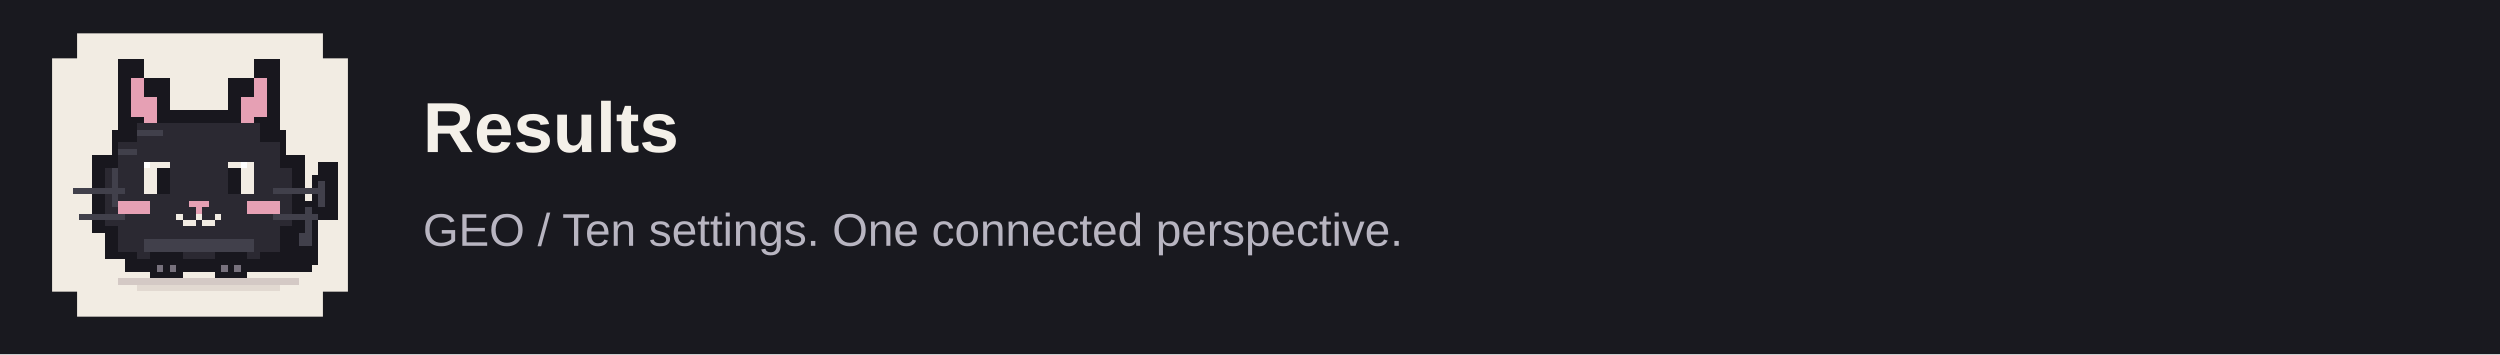
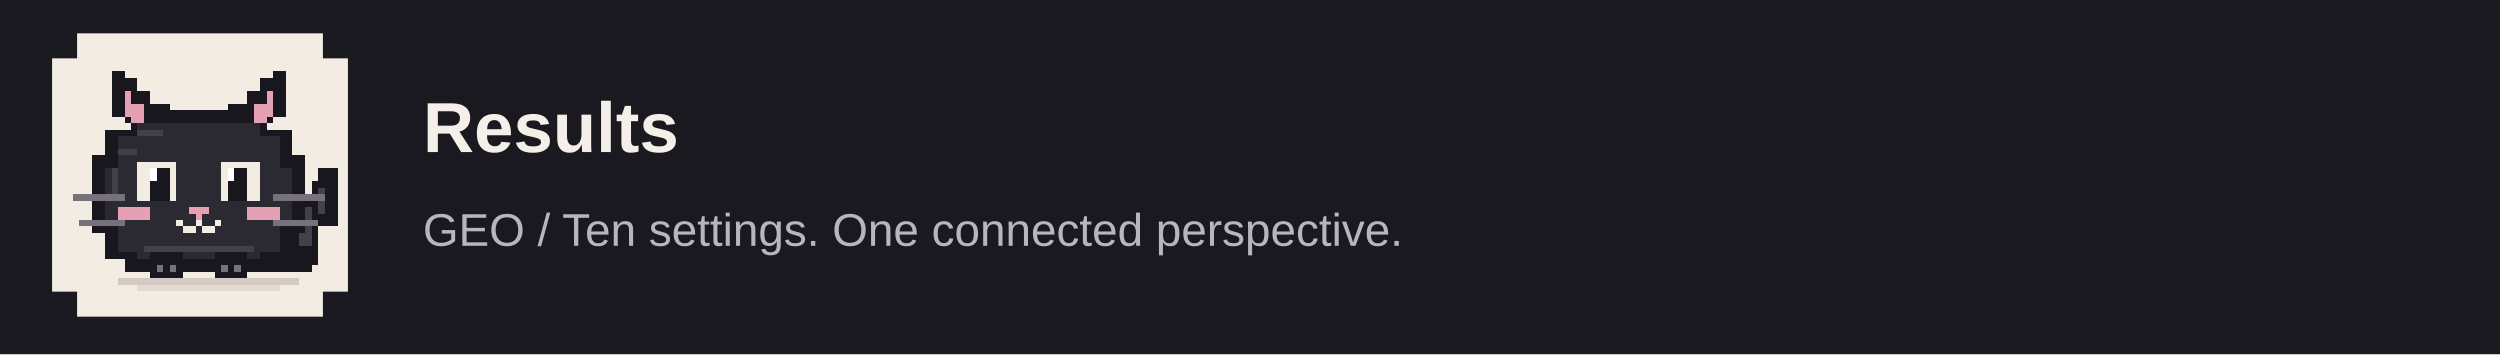
<svg xmlns="http://www.w3.org/2000/svg" width="1200" height="170" viewBox="0 0 1200 170" role="img">
  <rect x="0" y="0" width="1200" height="170" fill="#19191F" />
  <path d="M38 17H154V29H166V139H154V151H38V139H26V29H38Z" fill="#F2ECE3" stroke="#F2ECE3" stroke-width="2" />
  <g transform="translate(35 25) scale(3.1)" shape-rendering="crispEdges">
    <rect x="7" y="35" width="28" height="1" fill="#D4C9C5" />
    <rect x="10" y="36" width="22" height="1" fill="#E2D9D1" />
    <rect x="33" y="23" width="5" height="8" fill="#18171E" />
-     <rect x="37" y="19" width="4" height="7" fill="#18171E" />
-     <rect x="38" y="17" width="3" height="3" fill="#18171E" />
+     <rect x="37" y="20" width="4" height="7" fill="#18171E" />
+     <rect x="38" y="18" width="3" height="3" fill="#18171E" />
    <rect x="35" y="28" width="3" height="5" fill="#18171E" />
    <rect x="31" y="31" width="6" height="3" fill="#18171E" />
    <rect x="35" y="24" width="2" height="6" fill="#41404B" />
-     <rect x="38" y="20" width="1" height="4" fill="#41404B" />
-     <rect x="7" y="1" width="4" height="11" fill="#18171E" />
-     <rect x="11" y="4" width="4" height="8" fill="#18171E" />
-     <rect x="28" y="1" width="4" height="11" fill="#18171E" />
-     <rect x="24" y="4" width="4" height="8" fill="#18171E" />
+     <rect x="38" y="21" width="1" height="4" fill="#41404B" />
+     <rect x="6" y="3" width="2" height="7" fill="#18171E" />
+     <rect x="8" y="4" width="2" height="7" fill="#18171E" />
+     <rect x="10" y="6" width="2" height="6" fill="#18171E" />
+     <rect x="12" y="8" width="3" height="4" fill="#18171E" />
+     <rect x="31" y="3" width="2" height="7" fill="#18171E" />
+     <rect x="29" y="4" width="2" height="7" fill="#18171E" />
+     <rect x="27" y="6" width="2" height="6" fill="#18171E" />
+     <rect x="24" y="8" width="3" height="4" fill="#18171E" />
    <rect x="9" y="9" width="21" height="4" fill="#18171E" />
-     <rect x="6" y="12" width="27" height="4" fill="#18171E" />
+     <rect x="5" y="12" width="29" height="4" fill="#18171E" />
    <rect x="3" y="16" width="33" height="12" fill="#18171E" />
    <rect x="5" y="28" width="29" height="4" fill="#18171E" />
    <rect x="8" y="32" width="23" height="2" fill="#18171E" />
-     <rect x="9" y="4" width="2" height="6" fill="#E6A0B4" />
-     <rect x="11" y="7" width="2" height="4" fill="#E6A0B4" />
-     <rect x="28" y="4" width="2" height="6" fill="#E6A0B4" />
-     <rect x="26" y="7" width="2" height="4" fill="#E6A0B4" />
+     <rect x="8" y="6" width="1" height="4" fill="#E6A0B4" />
+     <rect x="9" y="8" width="2" height="3" fill="#E6A0B4" />
+     <rect x="30" y="6" width="1" height="4" fill="#E6A0B4" />
+     <rect x="28" y="8" width="2" height="3" fill="#E6A0B4" />
    <rect x="10" y="11" width="19" height="3" fill="#2B2932" />
-     <rect x="7" y="14" width="25" height="4" fill="#2B2932" />
+     <rect x="7" y="13" width="25" height="5" fill="#2B2932" />
    <rect x="5" y="18" width="29" height="9" fill="#2B2932" />
    <rect x="7" y="27" width="25" height="4" fill="#2B2932" />
    <rect x="10" y="31" width="19" height="1" fill="#2B2932" />
    <rect x="10" y="12" width="4" height="1" fill="#41404B" />
    <rect x="7" y="15" width="3" height="1" fill="#41404B" />
-     <rect x="6" y="18" width="1" height="6" fill="#41404B" />
-     <rect x="11" y="17" width="4" height="5" fill="#F2ECE3" />
-     <rect x="24" y="17" width="4" height="5" fill="#F2ECE3" />
-     <rect x="13" y="18" width="2" height="4" fill="#18171E" />
-     <rect x="24" y="18" width="2" height="4" fill="#18171E" />
-     <rect x="11" y="17" width="1" height="1" fill="#FFFFFF" />
-     <rect x="26" y="17" width="1" height="1" fill="#FFFFFF" />
-     <rect x="7" y="23" width="5" height="2" fill="#E6A0B4" />
-     <rect x="27" y="23" width="5" height="2" fill="#E6A0B4" />
-     <rect x="18" y="23" width="3" height="1" fill="#E6A0B4" />
-     <rect x="19" y="24" width="1" height="1" fill="#E6A0B4" />
-     <rect x="16" y="25" width="1" height="1" fill="#F2ECE3" />
-     <rect x="22" y="25" width="1" height="1" fill="#F2ECE3" />
-     <rect x="17" y="26" width="2" height="1" fill="#F2ECE3" />
-     <rect x="20" y="26" width="2" height="1" fill="#F2ECE3" />
-     <rect x="19" y="25" width="1" height="1" fill="#F2ECE3" />
-     <rect x="0" y="21" width="8" height="1" fill="#41404B" />
-     <rect x="1" y="25" width="7" height="1" fill="#41404B" />
-     <rect x="31" y="21" width="8" height="1" fill="#41404B" />
-     <rect x="31" y="25" width="7" height="1" fill="#41404B" />
-     <rect x="11" y="29" width="17" height="2" fill="#41404B" />
+     <rect x="6" y="18" width="1" height="5" fill="#41404B" />
+     <rect x="10" y="17" width="6" height="6" fill="#F2ECE3" />
+     <rect x="23" y="17" width="6" height="6" fill="#F2ECE3" />
+     <rect x="12" y="18" width="3" height="5" fill="#18171E" />
+     <rect x="24" y="18" width="3" height="5" fill="#18171E" />
+     <rect x="12" y="18" width="1" height="2" fill="#FFFFFF" />
+     <rect x="24" y="18" width="1" height="2" fill="#FFFFFF" />
+     <rect x="7" y="24" width="5" height="2" fill="#E6A0B4" />
+     <rect x="27" y="24" width="5" height="2" fill="#E6A0B4" />
+     <rect x="18" y="24" width="3" height="1" fill="#E6A0B4" />
+     <rect x="19" y="25" width="1" height="1" fill="#E6A0B4" />
+     <rect x="16" y="26" width="1" height="1" fill="#F2ECE3" />
+     <rect x="22" y="26" width="1" height="1" fill="#F2ECE3" />
+     <rect x="17" y="27" width="2" height="1" fill="#F2ECE3" />
+     <rect x="20" y="27" width="2" height="1" fill="#F2ECE3" />
+     <rect x="19" y="26" width="1" height="1" fill="#F2ECE3" />
+     <rect x="0" y="22" width="8" height="1" fill="#77717D" />
+     <rect x="1" y="26" width="7" height="1" fill="#77717D" />
+     <rect x="31" y="22" width="8" height="1" fill="#77717D" />
+     <rect x="31" y="26" width="7" height="1" fill="#77717D" />
+     <rect x="11" y="30" width="17" height="1" fill="#41404B" />
    <rect x="12" y="31" width="5" height="4" fill="#18171E" />
    <rect x="22" y="31" width="5" height="4" fill="#18171E" />
    <rect x="13" y="33" width="1" height="1" fill="#77717D" />
    <rect x="15" y="33" width="1" height="1" fill="#77717D" />
    <rect x="23" y="33" width="1" height="1" fill="#77717D" />
    <rect x="25" y="33" width="1" height="1" fill="#77717D" />
  </g>
  <text x="203" y="73" font-family="Verdana,Arial,sans-serif" font-size="34" font-weight="700" text-anchor="start" fill="#F4F0E9">Results</text>
  <text x="203" y="118" font-family="Verdana,Arial,sans-serif" font-size="22" font-weight="400" text-anchor="start" fill="#B8B5C1">GEO / Ten settings. One connected perspective.</text>
</svg>
